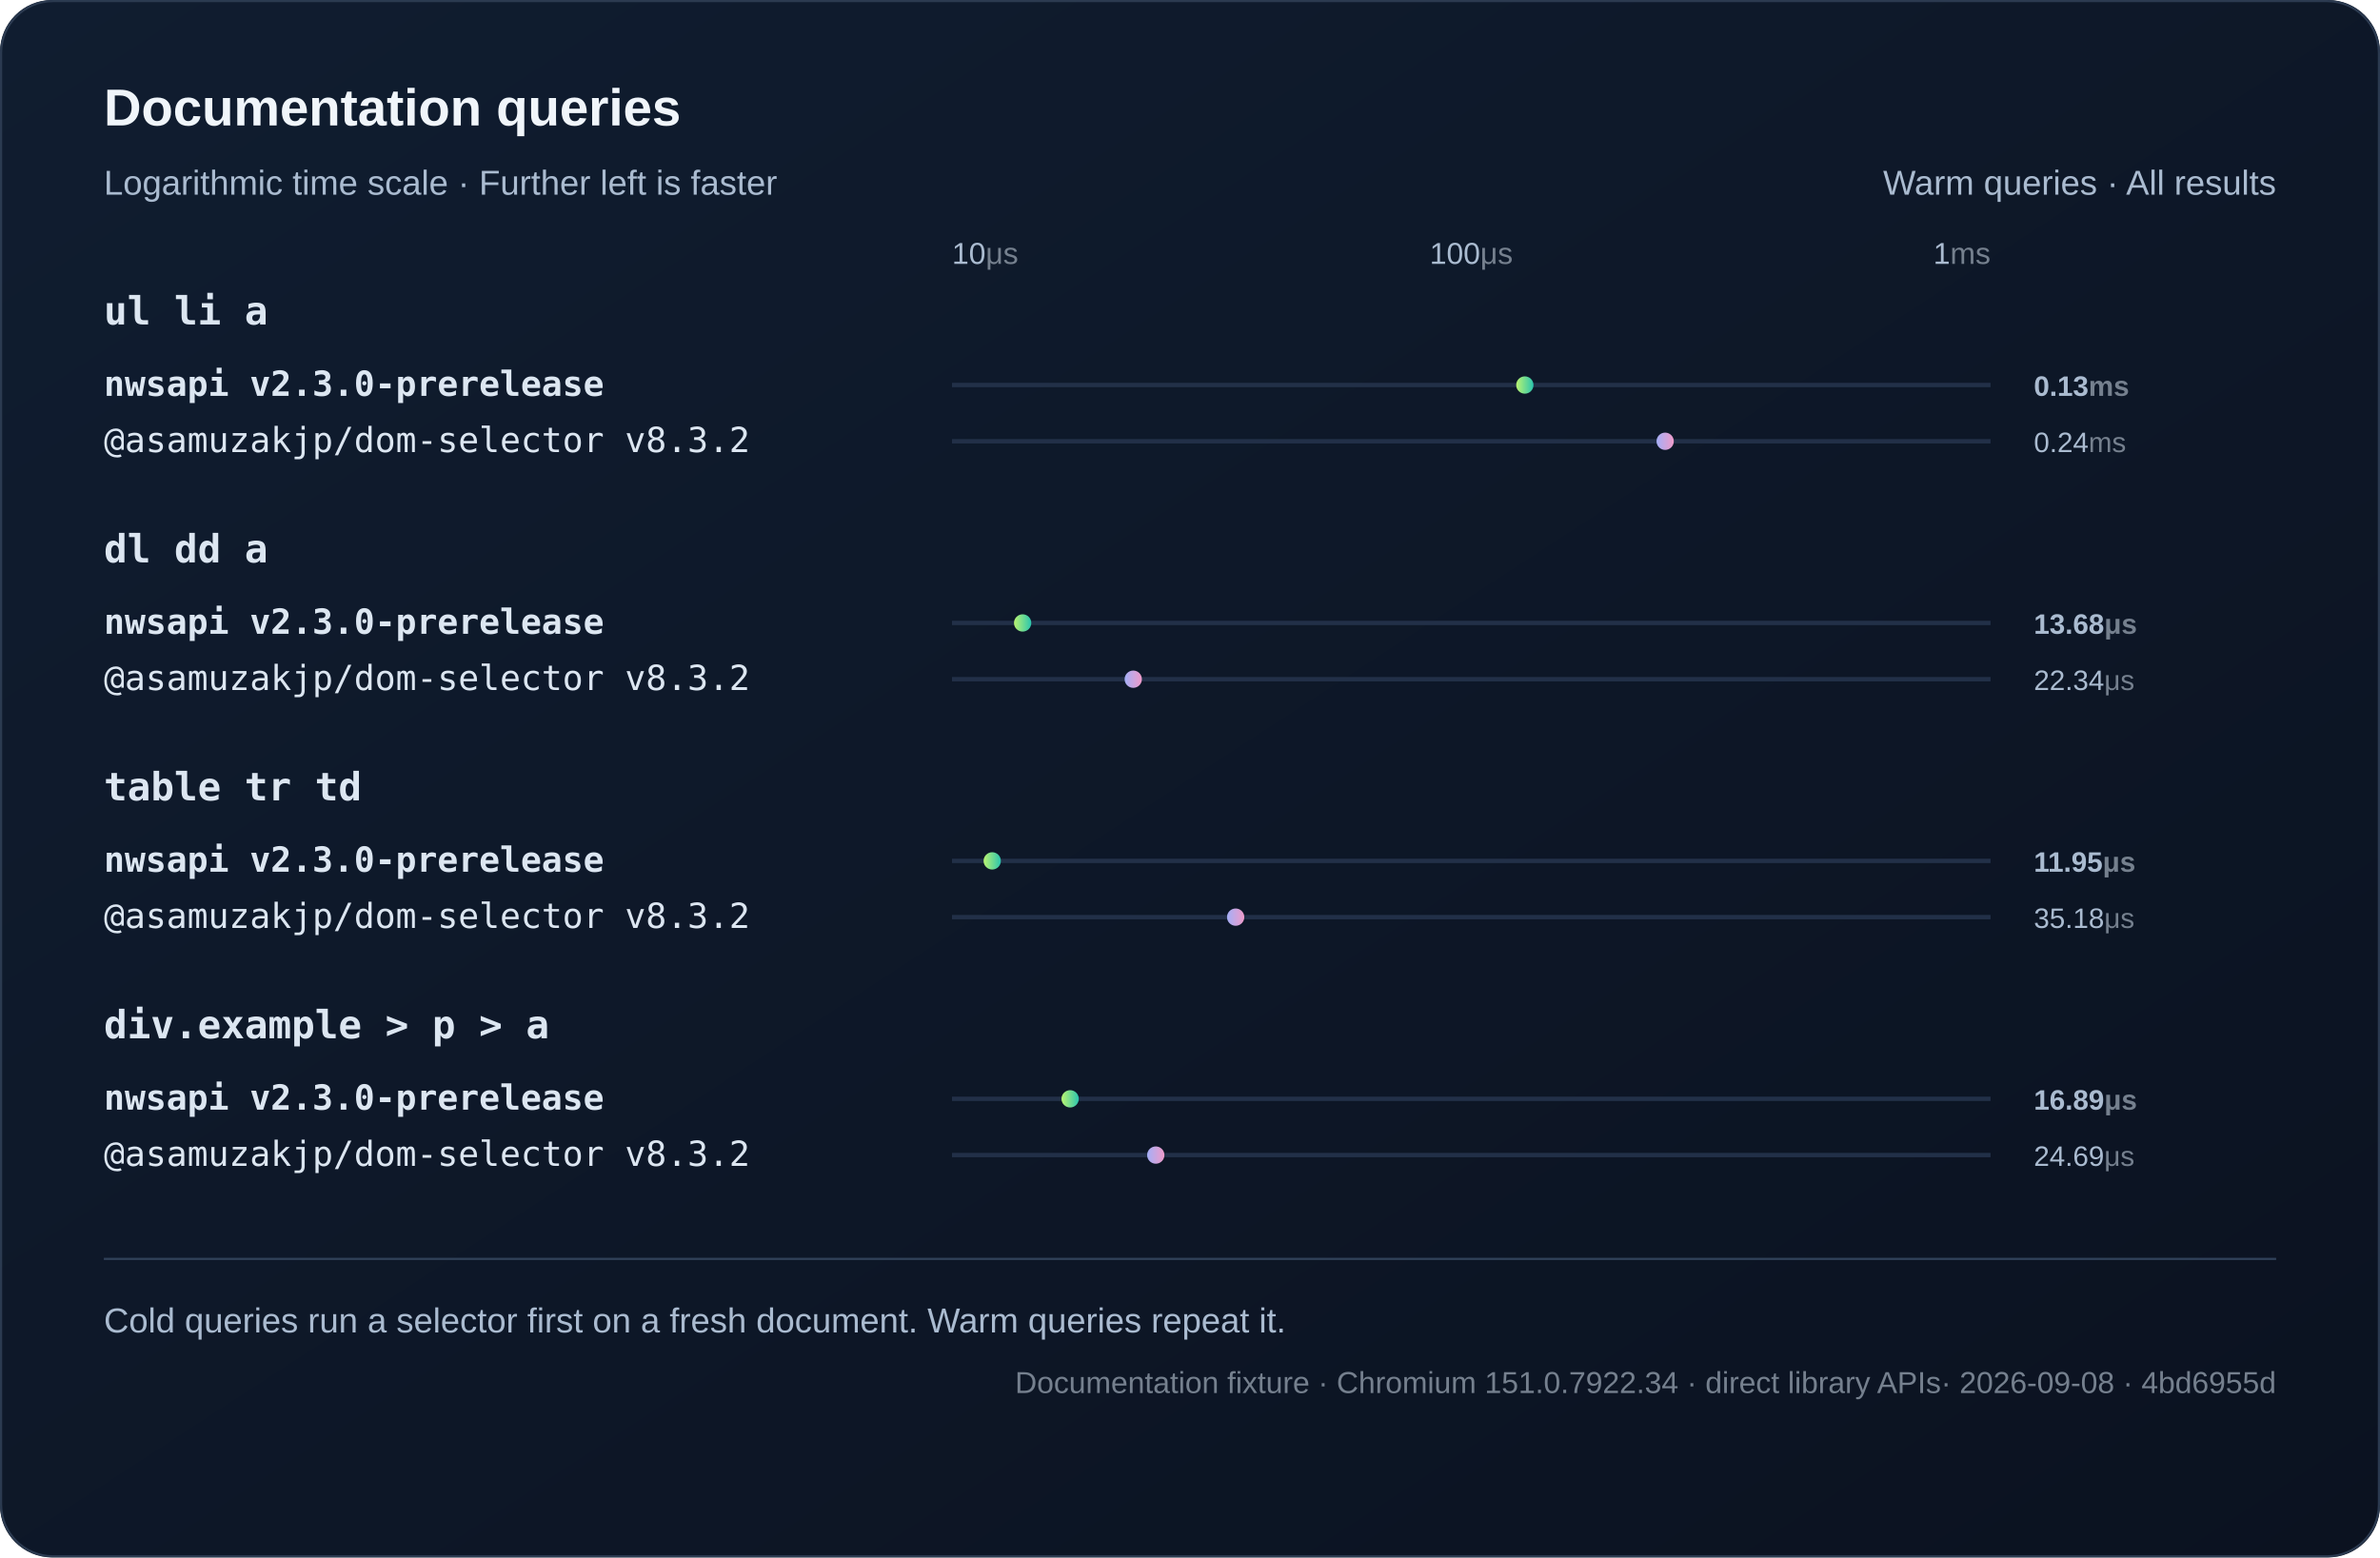
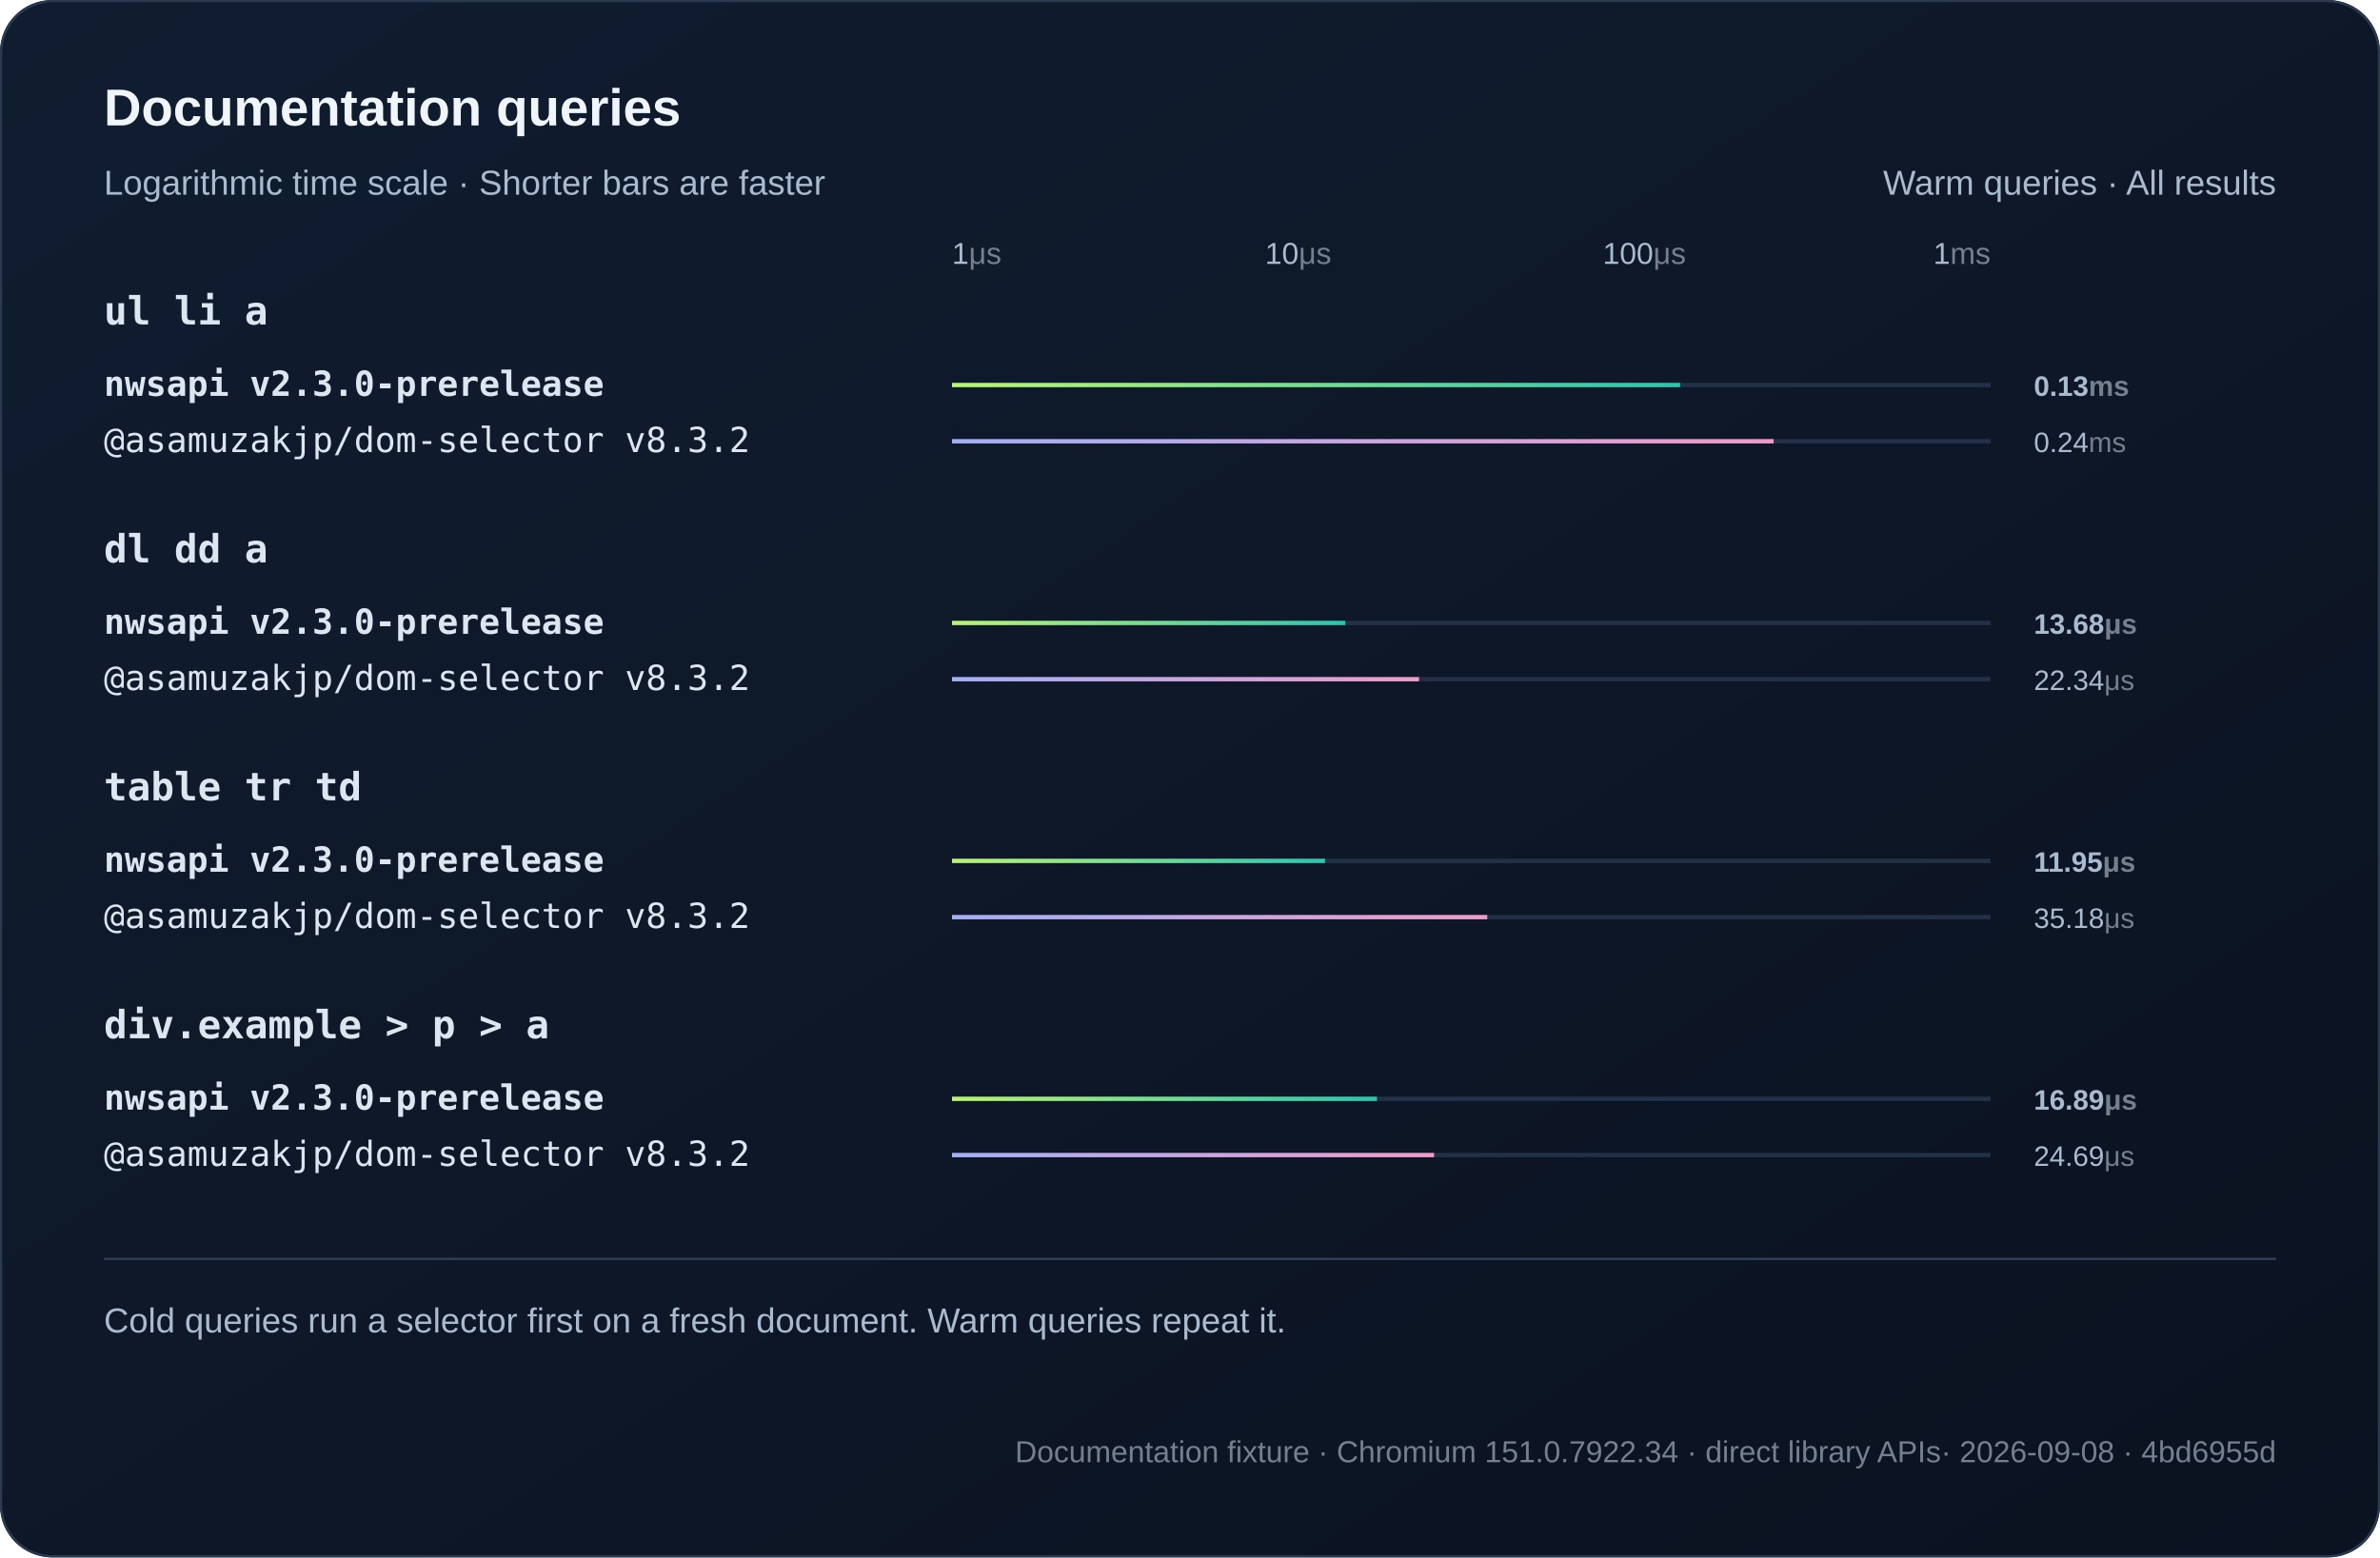
<svg xmlns="http://www.w3.org/2000/svg" width="1100" height="720" viewBox="0 0 1100 720" role="img">
  <defs>
    <linearGradient id="bg" x2="1" y2="1">
      <stop stop-color="#101d30" />
      <stop offset="1" stop-color="#0b1220" />
    </linearGradient>
    <linearGradient id="series0">
      <stop stop-color="#baf471" />
      <stop offset="1" stop-color="#2bc5ae" />
    </linearGradient>
    <linearGradient id="series1">
      <stop stop-color="#a4aff7" />
      <stop offset="1" stop-color="#ef9bc9" />
    </linearGradient>
  </defs>
  <style>text{font-family:Arial,Helvetica,sans-serif;fill:#f0f5fa}
.muted{fill:#aabbd0;font:16px Arial,Helvetica,sans-serif}
.code{font:18px Consolas,Menlo,monospace;fill:#dce6f1}
.note .code{font:16px Consolas,Menlo,monospace}
.metadata,.metadata .code{fill:#75808e;font-size:14px}
.chart-title{font-size:24px;font-weight:700}
.unit{fill:#75808e}
.package{font-family:Consolas,Menlo,monospace}
.comparison{font-size:14px;font-variant-numeric:tabular-nums}
.tick{fill:#aabbd0;font-size:12px}
.time{fill:#aabbd0;font-size:13px;font-variant-numeric:tabular-nums}
- .engine{font-size:16px}.selector{font-weight:600}.tick{font-size:14px}.marker{animation:fade 800ms ease-out both}@keyframes fade{from{opacity:0}to{opacity:1}}@media(prefers-reduced-motion:reduce){.marker{animation:none}}</style>
+ .engine{font-size:16px}.selector{font-weight:600}.tick{font-size:14px}.bar{transform-box:fill-box;transform-origin:left center;animation:fill 800ms ease-out both}@keyframes fill{from{transform:scaleX(0)}to{transform:scaleX(1)}}@media(prefers-reduced-motion:reduce){.bar{animation:none}}</style>
  <rect width="1100" height="720" rx="24" fill="url(#bg)" />
  <rect x=".5" y=".5" width="1099" height="719" rx="24" fill="none" stroke="#2b3a50" />
  <text x="48" y="58" class="chart-title">Documentation queries</text>
-   <text x="48" y="90" class="muted">Logarithmic time scale · Further left is faster</text>
+   <text x="48" y="90" class="muted">Logarithmic time scale · Shorter bars are faster</text>
  <text x="1052" y="90" text-anchor="end" class="muted">Warm queries · All results</text>
-   <text x="440" y="122" text-anchor="start" class="tick">10<tspan class="unit">μs</tspan>
+   <text x="440" y="122" text-anchor="start" class="tick">1<tspan class="unit">μs</tspan>
  </text>
-   <text x="680" y="122" text-anchor="middle" class="tick">100<tspan class="unit">μs</tspan>
+   <text x="600" y="122" text-anchor="middle" class="tick">10<tspan class="unit">μs</tspan>
+   </text>
+   <text x="760" y="122" text-anchor="middle" class="tick">100<tspan class="unit">μs</tspan>
  </text>
  <text x="920" y="122" text-anchor="end" class="tick">1<tspan class="unit">ms</tspan>
  </text>
  <text x="48" y="150" class="code selector">ul li a</text>
  <g>
    <text x="48" y="183" class="code engine" style="font-weight:700">nwsapi v2.3.0-prerelease</text>
    <path d="M440 178h480" stroke="#223048" stroke-width="2" />
-     <circle class="marker" cx="704.76" cy="178" r="4" fill="url(#series0)" />
+     <rect class="bar" x="440" y="177" width="336.51" height="2" fill="url(#series0)" />
    <text x="940" y="183" class="time" style="font-weight:700">0.13<tspan class="unit">ms</tspan>
    </text>
  </g>
  <g>
    <text x="48" y="209" class="code engine">@asamuzakjp/dom-selector v8.3.2</text>
    <path d="M440 204h480" stroke="#223048" stroke-width="2" />
-     <circle class="marker" cx="769.61" cy="204" r="4" fill="url(#series1)" />
+     <rect class="bar" x="440" y="203" width="379.74" height="2" fill="url(#series1)" />
    <text x="940" y="209" class="time">0.24<tspan class="unit">ms</tspan>
    </text>
  </g>
  <text x="48" y="260" class="code selector">dl dd a</text>
  <g>
    <text x="48" y="293" class="code engine" style="font-weight:700">nwsapi v2.3.0-prerelease</text>
    <path d="M440 288h480" stroke="#223048" stroke-width="2" />
-     <circle class="marker" cx="472.65" cy="288" r="4" fill="url(#series0)" />
+     <rect class="bar" x="440" y="287" width="181.77" height="2" fill="url(#series0)" />
    <text x="940" y="293" class="time" style="font-weight:700">13.68<tspan class="unit">μs</tspan>
    </text>
  </g>
  <g>
    <text x="48" y="319" class="code engine">@asamuzakjp/dom-selector v8.3.2</text>
    <path d="M440 314h480" stroke="#223048" stroke-width="2" />
-     <circle class="marker" cx="523.77" cy="314" r="4" fill="url(#series1)" />
+     <rect class="bar" x="440" y="313" width="215.85" height="2" fill="url(#series1)" />
    <text x="940" y="319" class="time">22.34<tspan class="unit">μs</tspan>
    </text>
  </g>
  <text x="48" y="370" class="code selector">table tr td</text>
  <g>
    <text x="48" y="403" class="code engine" style="font-weight:700">nwsapi v2.3.0-prerelease</text>
    <path d="M440 398h480" stroke="#223048" stroke-width="2" />
-     <circle class="marker" cx="458.59" cy="398" r="4" fill="url(#series0)" />
+     <rect class="bar" x="440" y="397" width="172.4" height="2" fill="url(#series0)" />
    <text x="940" y="403" class="time" style="font-weight:700">11.95<tspan class="unit">μs</tspan>
    </text>
  </g>
  <g>
    <text x="48" y="429" class="code engine">@asamuzakjp/dom-selector v8.3.2</text>
    <path d="M440 424h480" stroke="#223048" stroke-width="2" />
-     <circle class="marker" cx="571.1" cy="424" r="4" fill="url(#series1)" />
+     <rect class="bar" x="440" y="423" width="247.4" height="2" fill="url(#series1)" />
    <text x="940" y="429" class="time">35.18<tspan class="unit">μs</tspan>
    </text>
  </g>
  <text x="48" y="480" class="code selector">div.example &gt; p &gt; a</text>
  <g>
    <text x="48" y="513" class="code engine" style="font-weight:700">nwsapi v2.3.0-prerelease</text>
    <path d="M440 508h480" stroke="#223048" stroke-width="2" />
-     <circle class="marker" cx="494.6" cy="508" r="4" fill="url(#series0)" />
+     <rect class="bar" x="440" y="507" width="196.4" height="2" fill="url(#series0)" />
    <text x="940" y="513" class="time" style="font-weight:700">16.89<tspan class="unit">μs</tspan>
    </text>
  </g>
  <g>
    <text x="48" y="539" class="code engine">@asamuzakjp/dom-selector v8.3.2</text>
    <path d="M440 534h480" stroke="#223048" stroke-width="2" />
-     <circle class="marker" cx="534.18" cy="534" r="4" fill="url(#series1)" />
+     <rect class="bar" x="440" y="533" width="222.79" height="2" fill="url(#series1)" />
    <text x="940" y="539" class="time">24.69<tspan class="unit">μs</tspan>
    </text>
  </g>
  <path d="M48 582h1004" stroke="#304159" />
  <text x="48" y="616" class="muted">Cold queries run a selector first on a fresh document. Warm queries repeat it.</text>
-   <text x="1052" y="644" text-anchor="end" class="muted note metadata">Documentation fixture · Chromium 151.0.7922.34 · direct library APIs<tspan fill="#75808e"> · 2026-09-08 · 4bd6955d</tspan>
+   <text x="1052" y="676" text-anchor="end" class="muted note metadata">Documentation fixture · Chromium 151.0.7922.34 · direct library APIs<tspan fill="#75808e"> · 2026-09-08 · 4bd6955d</tspan>
  </text>
</svg>
